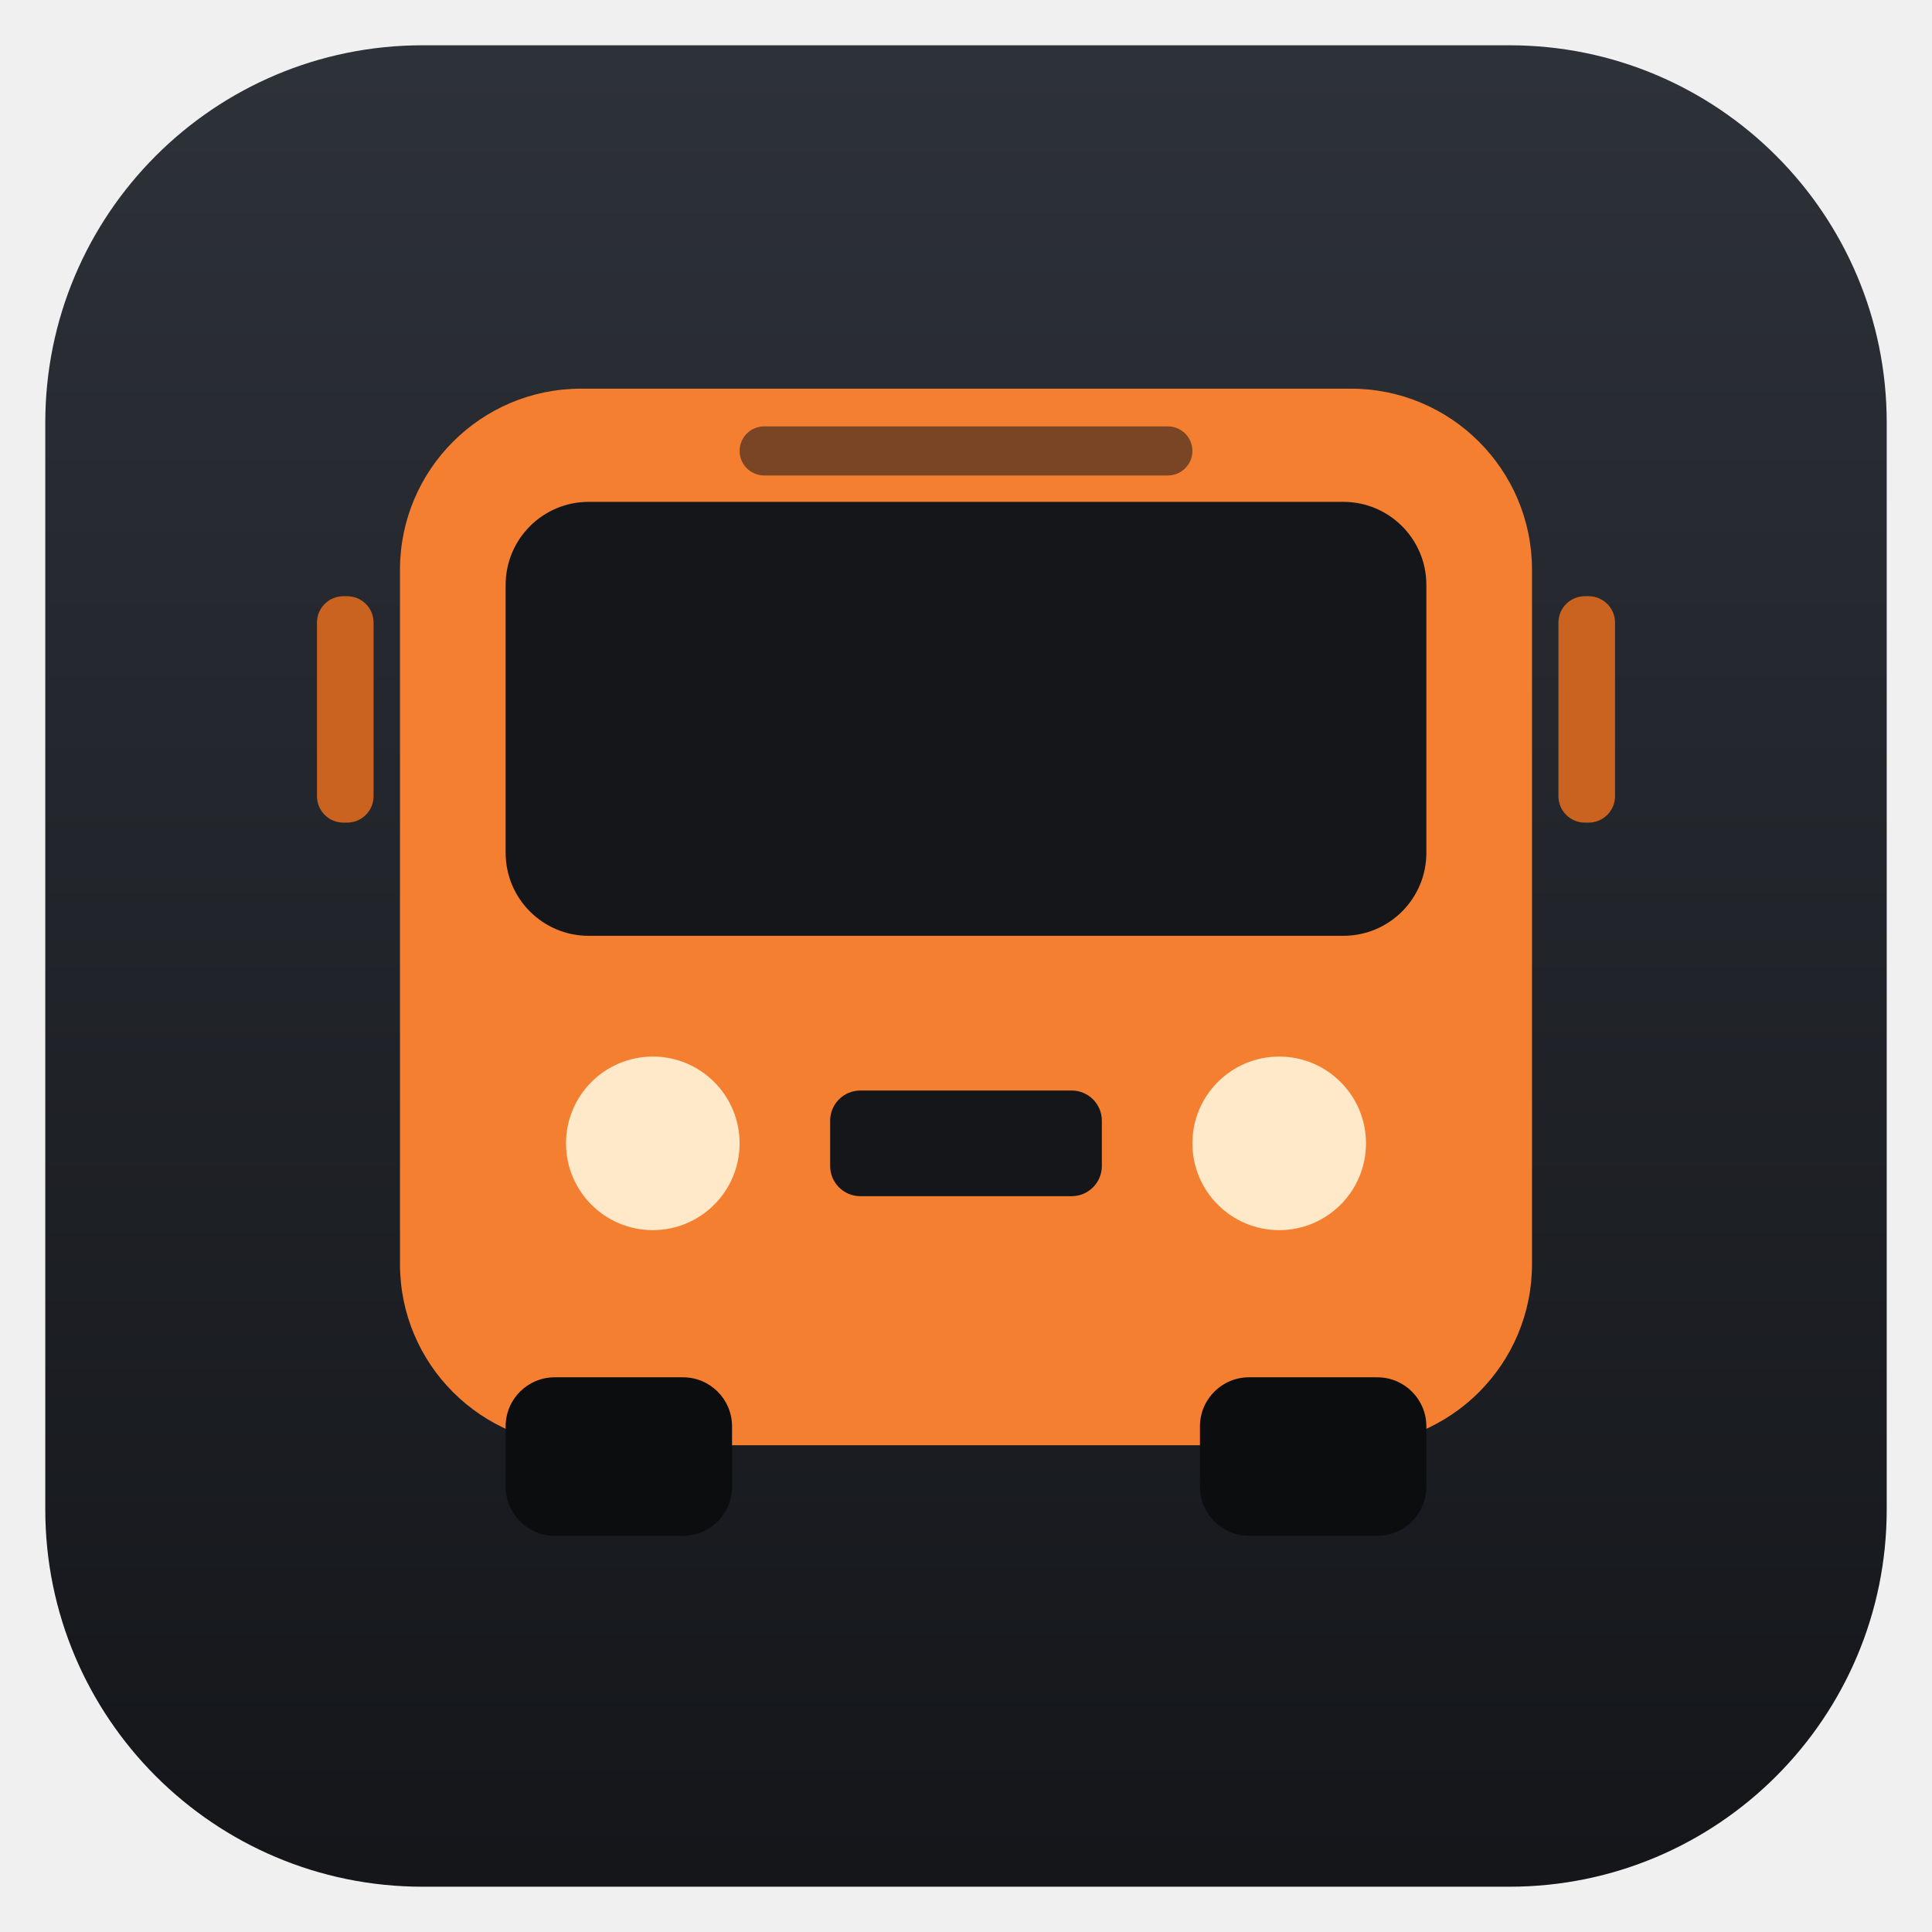
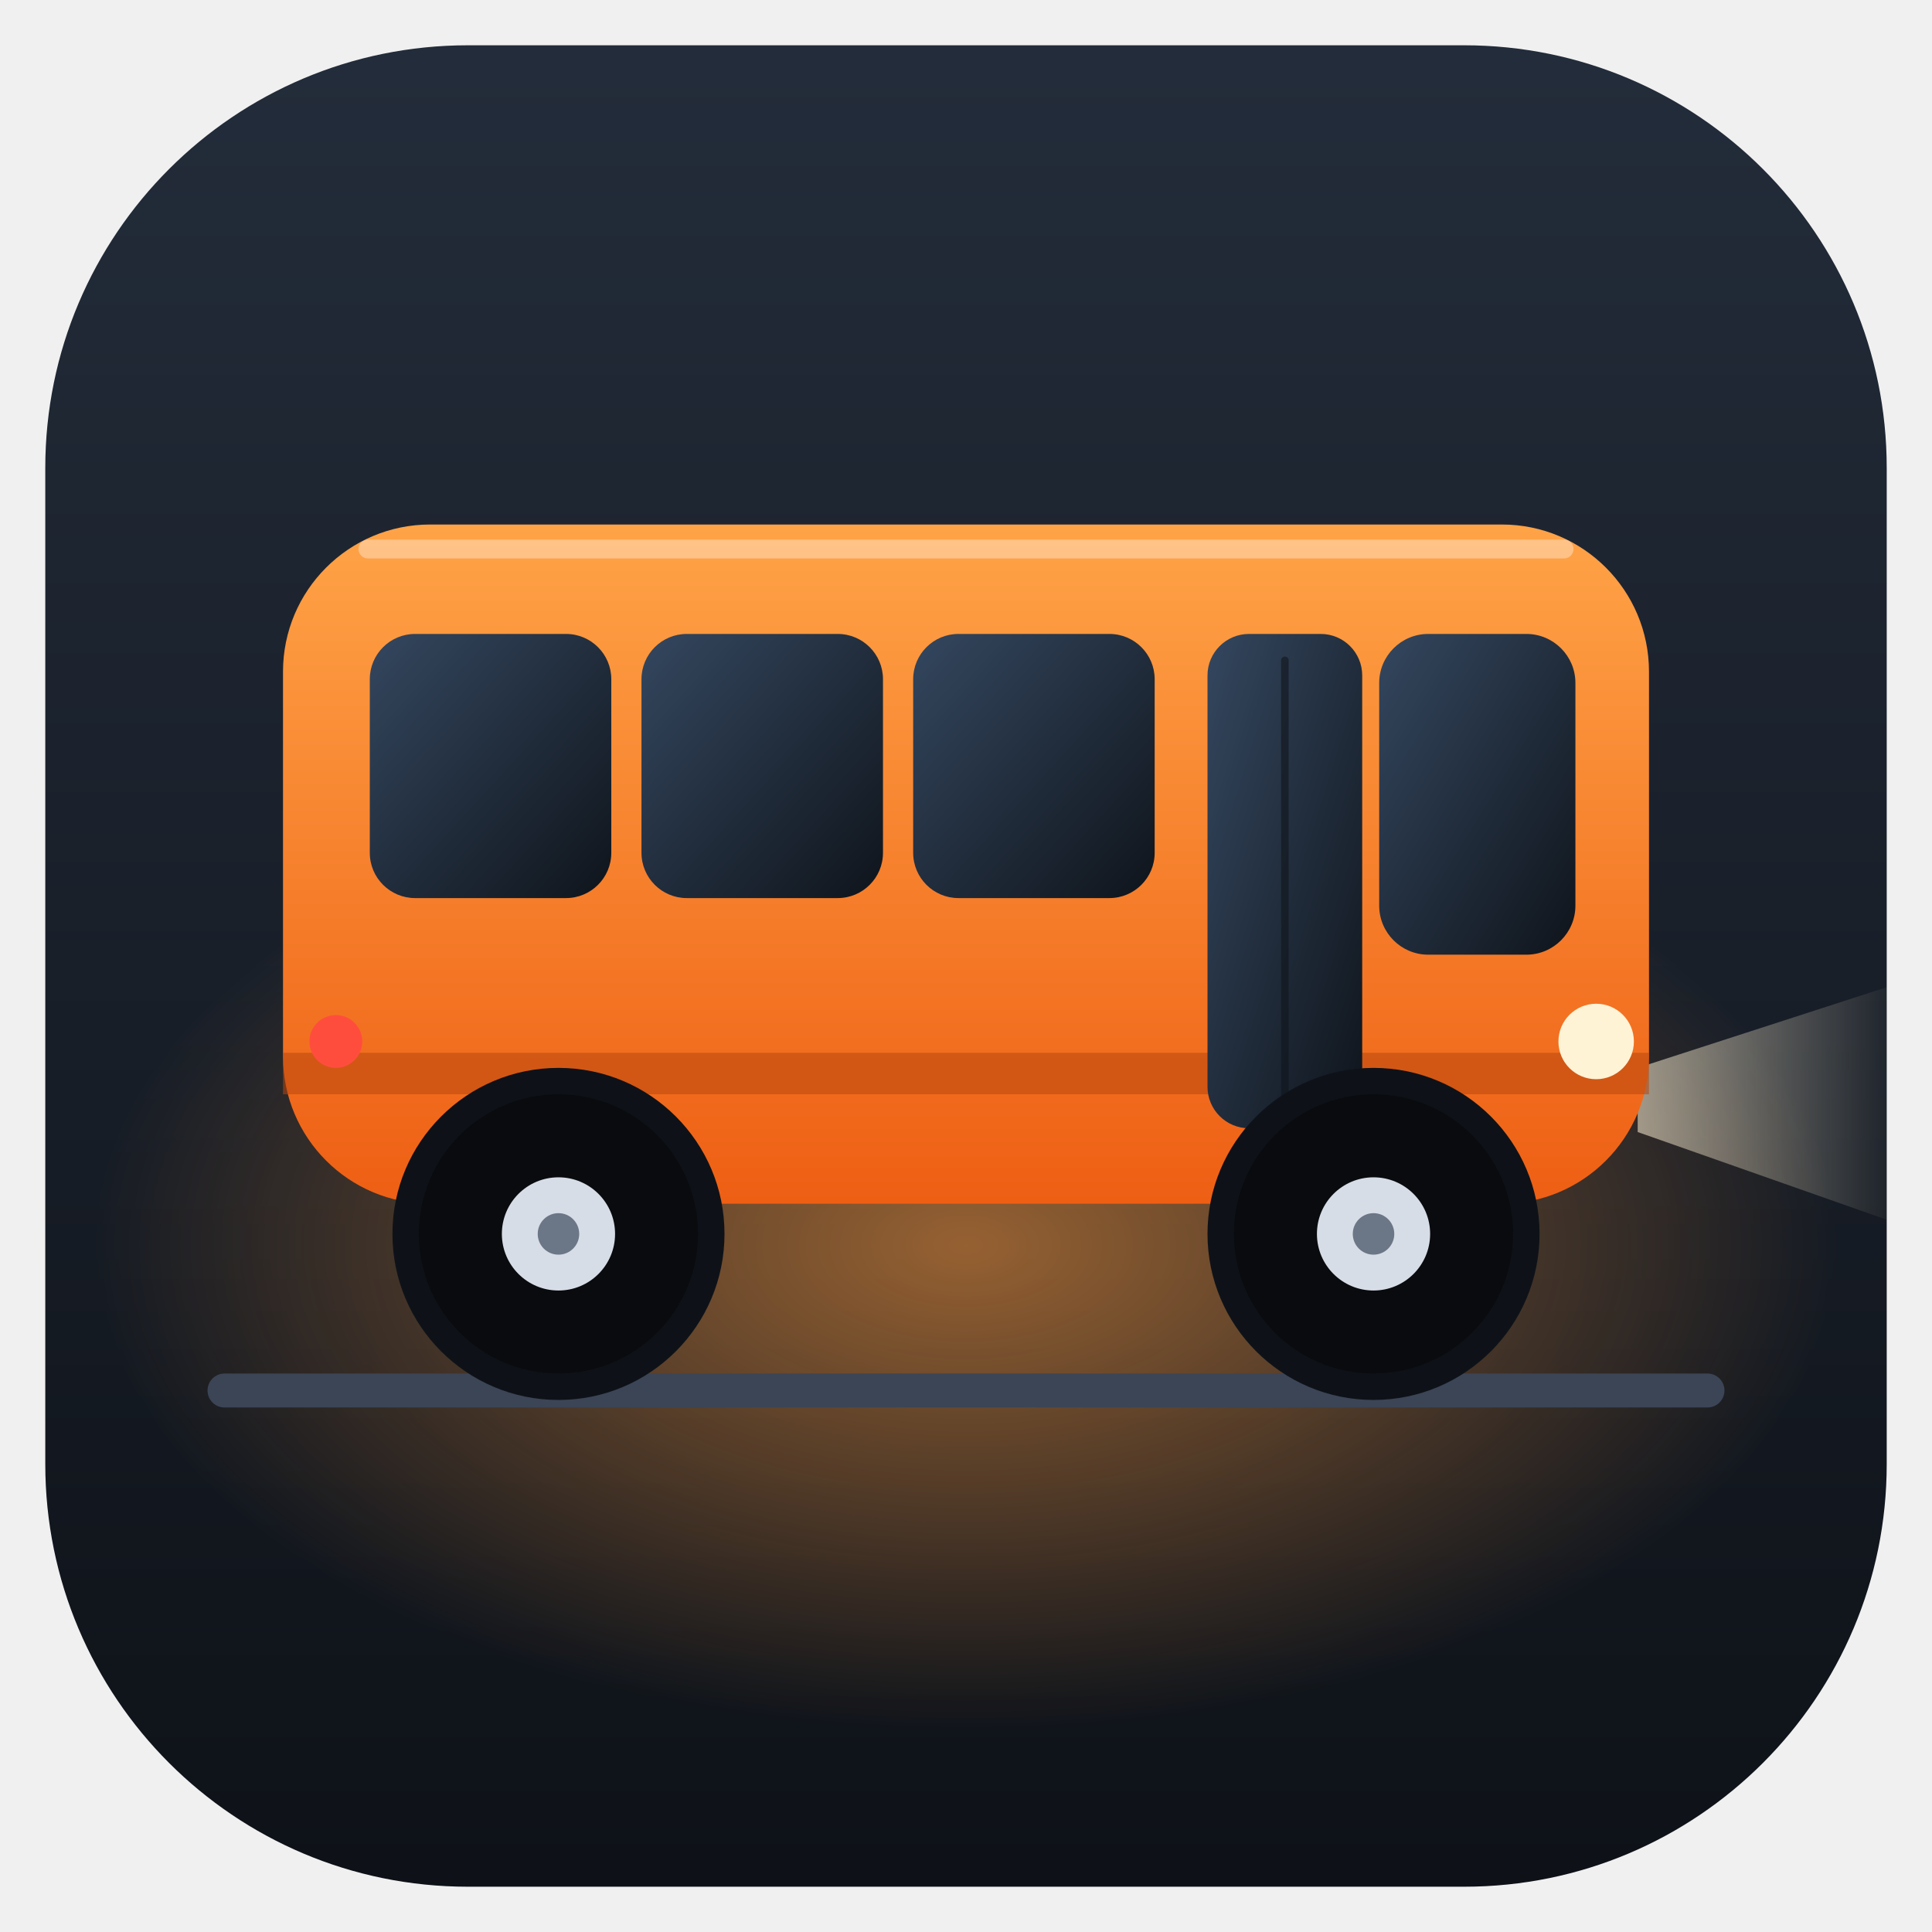
<svg xmlns="http://www.w3.org/2000/svg" width="1024" height="1024" viewBox="0 0 1024 1024">
  <defs>
    <linearGradient id="bg" x1="0" y1="0" x2="0" y2="1">
-       <stop offset="0" stop-color="#2d3138" />
-       <stop offset="1" stop-color="#14161a" />
+       <stop offset="0" stop-color="#232c3a" />
+       <stop offset="1" stop-color="#0e1218" />
+     </linearGradient>
+     <radialGradient id="glow" cx="0.5" cy="0.5" r="0.5">
+       <stop offset="0" stop-color="#ff9a3d" stop-opacity=".55" />
+       <stop offset="1" stop-color="#ff9a3d" stop-opacity="0" />
+     </radialGradient>
+     <linearGradient id="body" x1="0" y1="0" x2="0" y2="1">
+       <stop offset="0" stop-color="#ffa347" />
+       <stop offset="1" stop-color="#ee5f14" />
+     </linearGradient>
+     <linearGradient id="glass" x1="0" y1="0" x2="1" y2="1">
+       <stop offset="0" stop-color="#34475f" />
+       <stop offset="1" stop-color="#0f141b" />
+     </linearGradient>
+     <linearGradient id="beam" x1="0" y1="0" x2="1" y2="0">
+       <stop offset="0" stop-color="#fff3d6" stop-opacity=".55" />
+       <stop offset="1" stop-color="#fff3d6" stop-opacity="0" />
    </linearGradient>
  </defs>
-   <rect x="24" y="24" width="976" height="976" rx="200" fill="url(#bg)" />
-   <g id="bus">
-     <rect x="212" y="206" width="600" height="560" rx="96" fill="#f47f30" />
-     <rect x="268" y="266" width="488" height="230" rx="44" fill="#14161a" />
-     <rect x="392" y="226" width="240" height="26" rx="13" fill="#14161a" opacity=".55" />
-     <circle cx="346" cy="606" r="46" fill="#ffe9c8" />
-     <circle cx="678" cy="606" r="46" fill="#ffe9c8" />
-     <rect x="440" y="578" width="144" height="56" rx="16" fill="#14161a" />
-     <rect x="268" y="730" width="120" height="84" rx="26" fill="#0c0d0f" />
-     <rect x="636" y="730" width="120" height="84" rx="26" fill="#0c0d0f" />
-     <rect x="168" y="316" width="30" height="120" rx="14" fill="#c9631f" />
-     <rect x="826" y="316" width="30" height="120" rx="14" fill="#c9631f" />
+   <clipPath id="sq">
+     <rect x="24" y="24" width="976" height="976" rx="224" />
+   </clipPath>
+   <rect x="24" y="24" width="976" height="976" rx="224" fill="url(#bg)" />
+   <g clip-path="url(#sq)">
+     <g transform="translate(0 -40)">
+       <g id="bus">
+         <ellipse cx="512" cy="700" rx="470" ry="260" fill="url(#glow)" />
+         <polygon points="868,606 1010,560 1010,690 868,640" fill="url(#beam)" />
+         <rect x="110" y="768" width="804" height="18" rx="9" fill="#3b4556" />
+         <rect x="150" y="318" width="724" height="360" rx="78" fill="url(#body)" />
+         <rect x="190" y="326" width="644" height="10" rx="5" fill="#fff" opacity=".35" />
+         <rect x="150" y="598" width="724" height="22" fill="#b8460c" opacity=".55" />
+         <rect x="196" y="376" width="128" height="140" rx="24" fill="url(#glass)" />
+         <rect x="340" y="376" width="128" height="140" rx="24" fill="url(#glass)" />
+         <rect x="484" y="376" width="128" height="140" rx="24" fill="url(#glass)" />
+         <rect x="640" y="376" width="82" height="262" rx="22" fill="url(#glass)" />
+         <rect x="731" y="376" width="104" height="170" rx="26" fill="url(#glass)" />
+         <rect x="679" y="388" width="4" height="238" rx="2" fill="#0f141b" opacity=".6" />
+         <circle cx="846" cy="592" r="20" fill="#fff3d6" />
+         <circle cx="178" cy="592" r="14" fill="#ff4d3d" />
+         <circle cx="296" cy="694" r="88" fill="#0e1218" />
+         <circle cx="728" cy="694" r="88" fill="#0e1218" />
+         <circle cx="296" cy="694" r="74" fill="#090b0e" />
+         <circle cx="728" cy="694" r="74" fill="#090b0e" />
+         <circle cx="296" cy="694" r="30" fill="#d7dde6" />
+         <circle cx="728" cy="694" r="30" fill="#d7dde6" />
+         <circle cx="296" cy="694" r="11" fill="#6b7686" />
+         <circle cx="728" cy="694" r="11" fill="#6b7686" />
+       </g>
+     </g>
  </g>
</svg>
